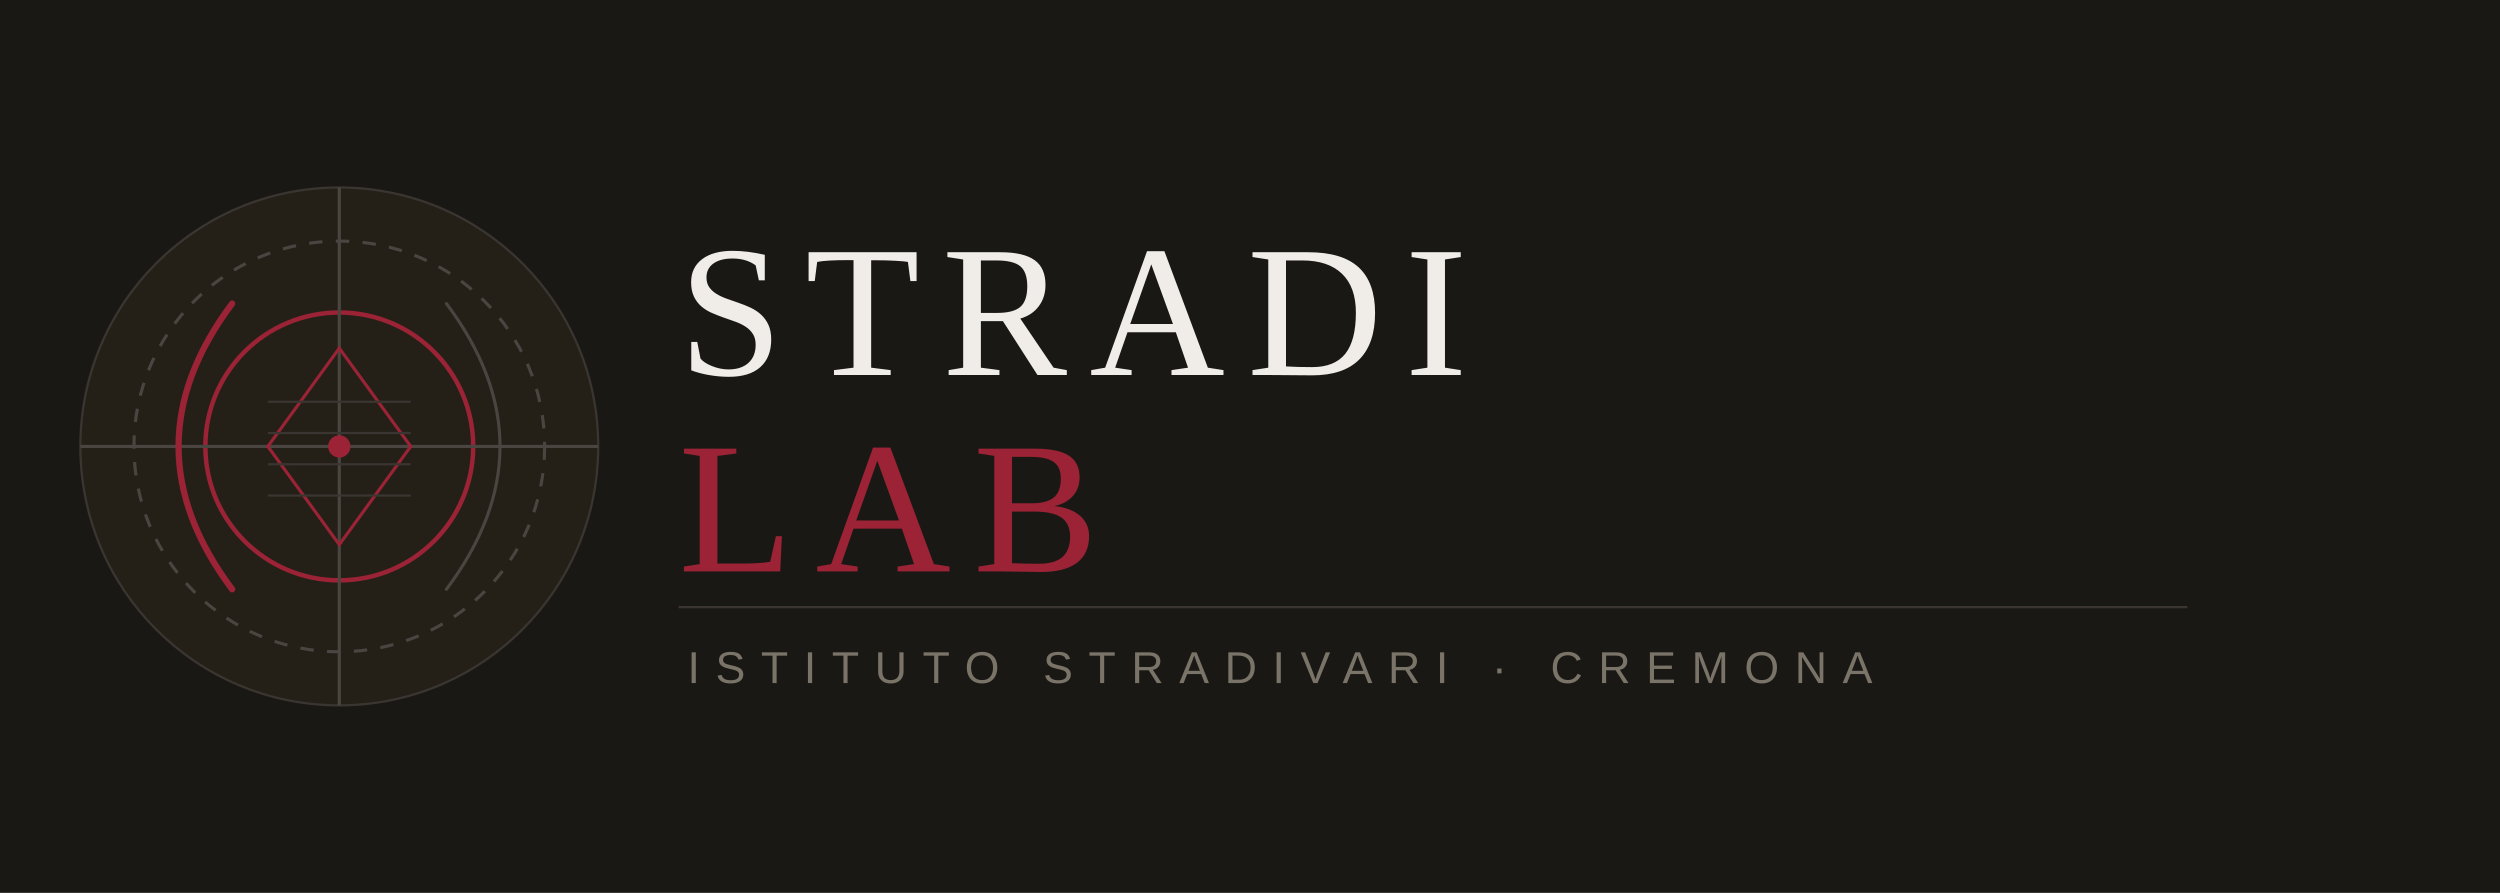
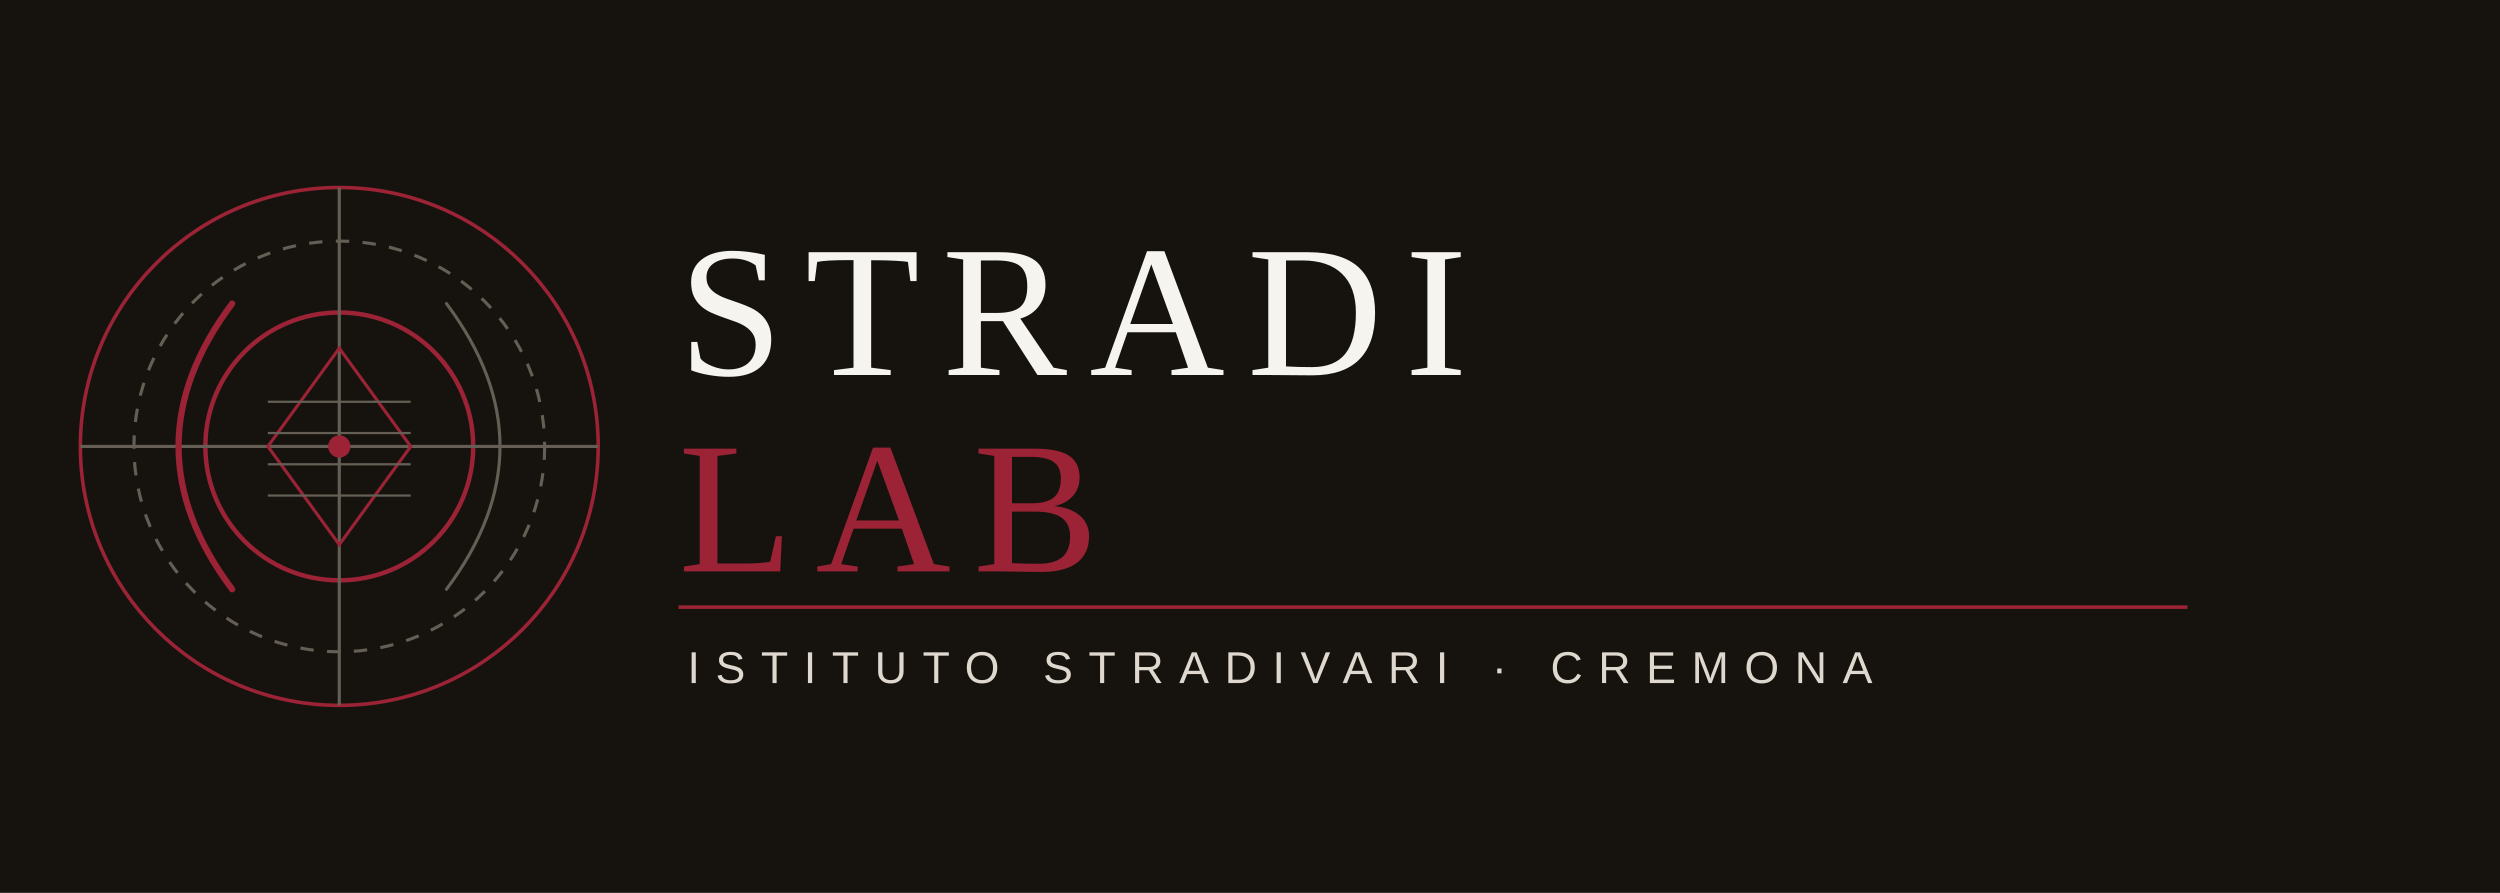
<svg xmlns="http://www.w3.org/2000/svg" width="560" height="200" viewBox="0 0 560 200">
-   <rect width="560" height="200" fill="#1a1814" />
-   <circle cx="76" cy="100" r="58" fill="#242018" stroke="#3a3530" stroke-width="0.5" />
-   <circle cx="76" cy="100" r="46" fill="none" stroke="#4a4540" stroke-width="0.7" stroke-dasharray="3 3" />
+   <rect width="560" height="200" fill="#16130f" />
+   <circle cx="76" cy="100" r="58" fill="#16130f" stroke="#9b2335" stroke-width="0.8" />
+   <circle cx="76" cy="100" r="46" fill="none" stroke="#645e55" stroke-width="0.7" stroke-dasharray="3 3" />
  <circle cx="76" cy="100" r="30" fill="none" stroke="#9b2335" stroke-width="1" />
-   <line x1="76" y1="42" x2="76" y2="158" stroke="#4a4540" stroke-width="0.7" />
-   <line x1="18" y1="100" x2="134" y2="100" stroke="#4a4540" stroke-width="0.7" />
+   <line x1="76" y1="42" x2="76" y2="158" stroke="#645e55" stroke-width="0.7" />
+   <line x1="18" y1="100" x2="134" y2="100" stroke="#645e55" stroke-width="0.7" />
  <path d="M 52 68 Q 28 100 52 132" fill="none" stroke="#9b2335" stroke-width="1.4" stroke-linecap="round" />
-   <path d="M 100 68 Q 124 100 100 132" fill="none" stroke="#4a4540" stroke-width="0.7" stroke-linecap="round" />
+   <path d="M 100 68 Q 124 100 100 132" fill="none" stroke="#645e55" stroke-width="0.7" stroke-linecap="round" />
  <polygon points="76,78 92,100 76,122 60,100" fill="none" stroke="#9b2335" stroke-width="0.7" />
-   <line x1="60" y1="90" x2="92" y2="90" stroke="#3a3530" stroke-width="0.5" />
-   <line x1="60" y1="97" x2="92" y2="97" stroke="#3a3530" stroke-width="0.5" />
-   <line x1="60" y1="104" x2="92" y2="104" stroke="#3a3530" stroke-width="0.5" />
-   <line x1="60" y1="111" x2="92" y2="111" stroke="#3a3530" stroke-width="0.5" />
+   <line x1="60" y1="90" x2="92" y2="90" stroke="#645e55" stroke-width="0.5" />
+   <line x1="60" y1="97" x2="92" y2="97" stroke="#645e55" stroke-width="0.5" />
+   <line x1="60" y1="104" x2="92" y2="104" stroke="#645e55" stroke-width="0.5" />
+   <line x1="60" y1="111" x2="92" y2="111" stroke="#645e55" stroke-width="0.5" />
  <circle cx="76" cy="100" r="2.5" fill="#9b2335" />
-   <text x="152" y="84" font-family="Georgia,'Times New Roman',serif" font-size="42" font-weight="400" letter-spacing="5" fill="#f0ede8">STRADI</text>
+   <text x="152" y="84" font-family="Georgia,'Times New Roman',serif" font-size="42" font-weight="400" letter-spacing="5" fill="#f6f4ef">STRADI</text>
  <text x="152" y="128" font-family="Georgia,'Times New Roman',serif" font-size="42" font-weight="400" letter-spacing="5" fill="#9b2335">LAB</text>
-   <line x1="152" y1="136" x2="490" y2="136" stroke="#3a3530" stroke-width="0.5" />
-   <text x="154" y="153" font-family="Arial,sans-serif" font-size="10" font-weight="400" letter-spacing="3.5" fill="#7a7368">ISTITUTO STRADIVARI · CREMONA</text>
+   <line x1="152" y1="136" x2="490" y2="136" stroke="#9b2335" stroke-width="0.8" />
+   <text x="154" y="153" font-family="Arial,sans-serif" font-size="10" font-weight="400" letter-spacing="3.5" fill="#ded8ce">ISTITUTO STRADIVARI · CREMONA</text>
</svg>
